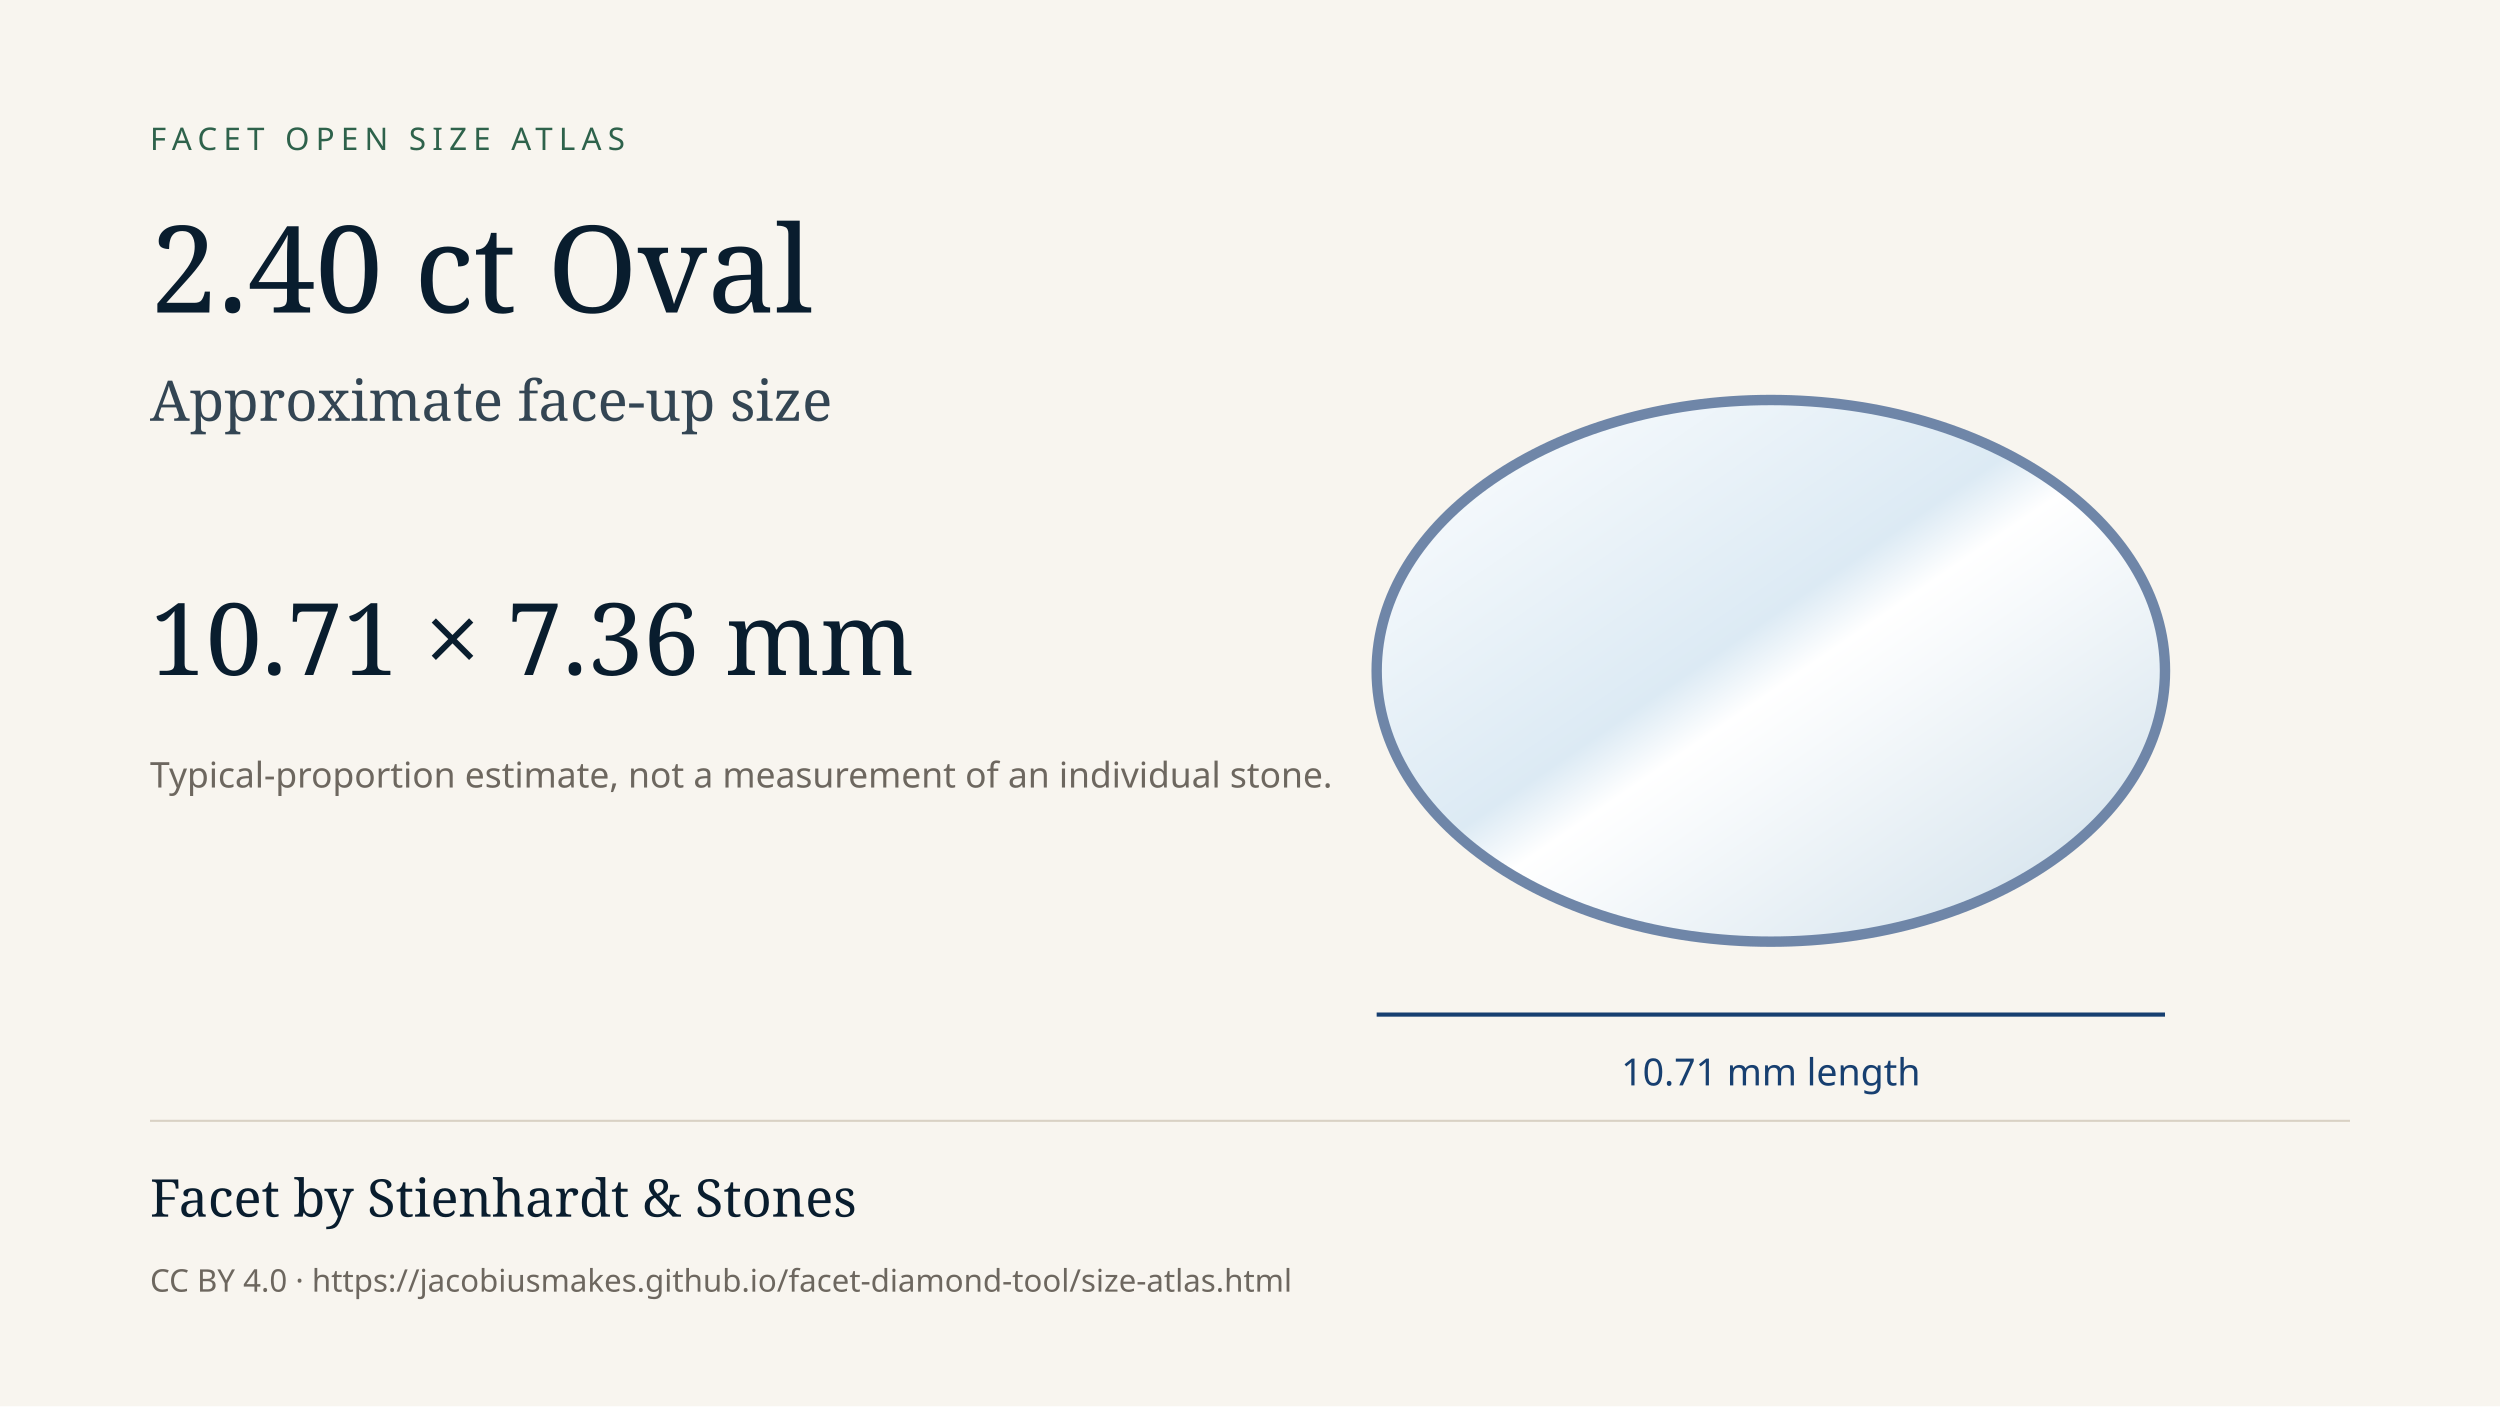
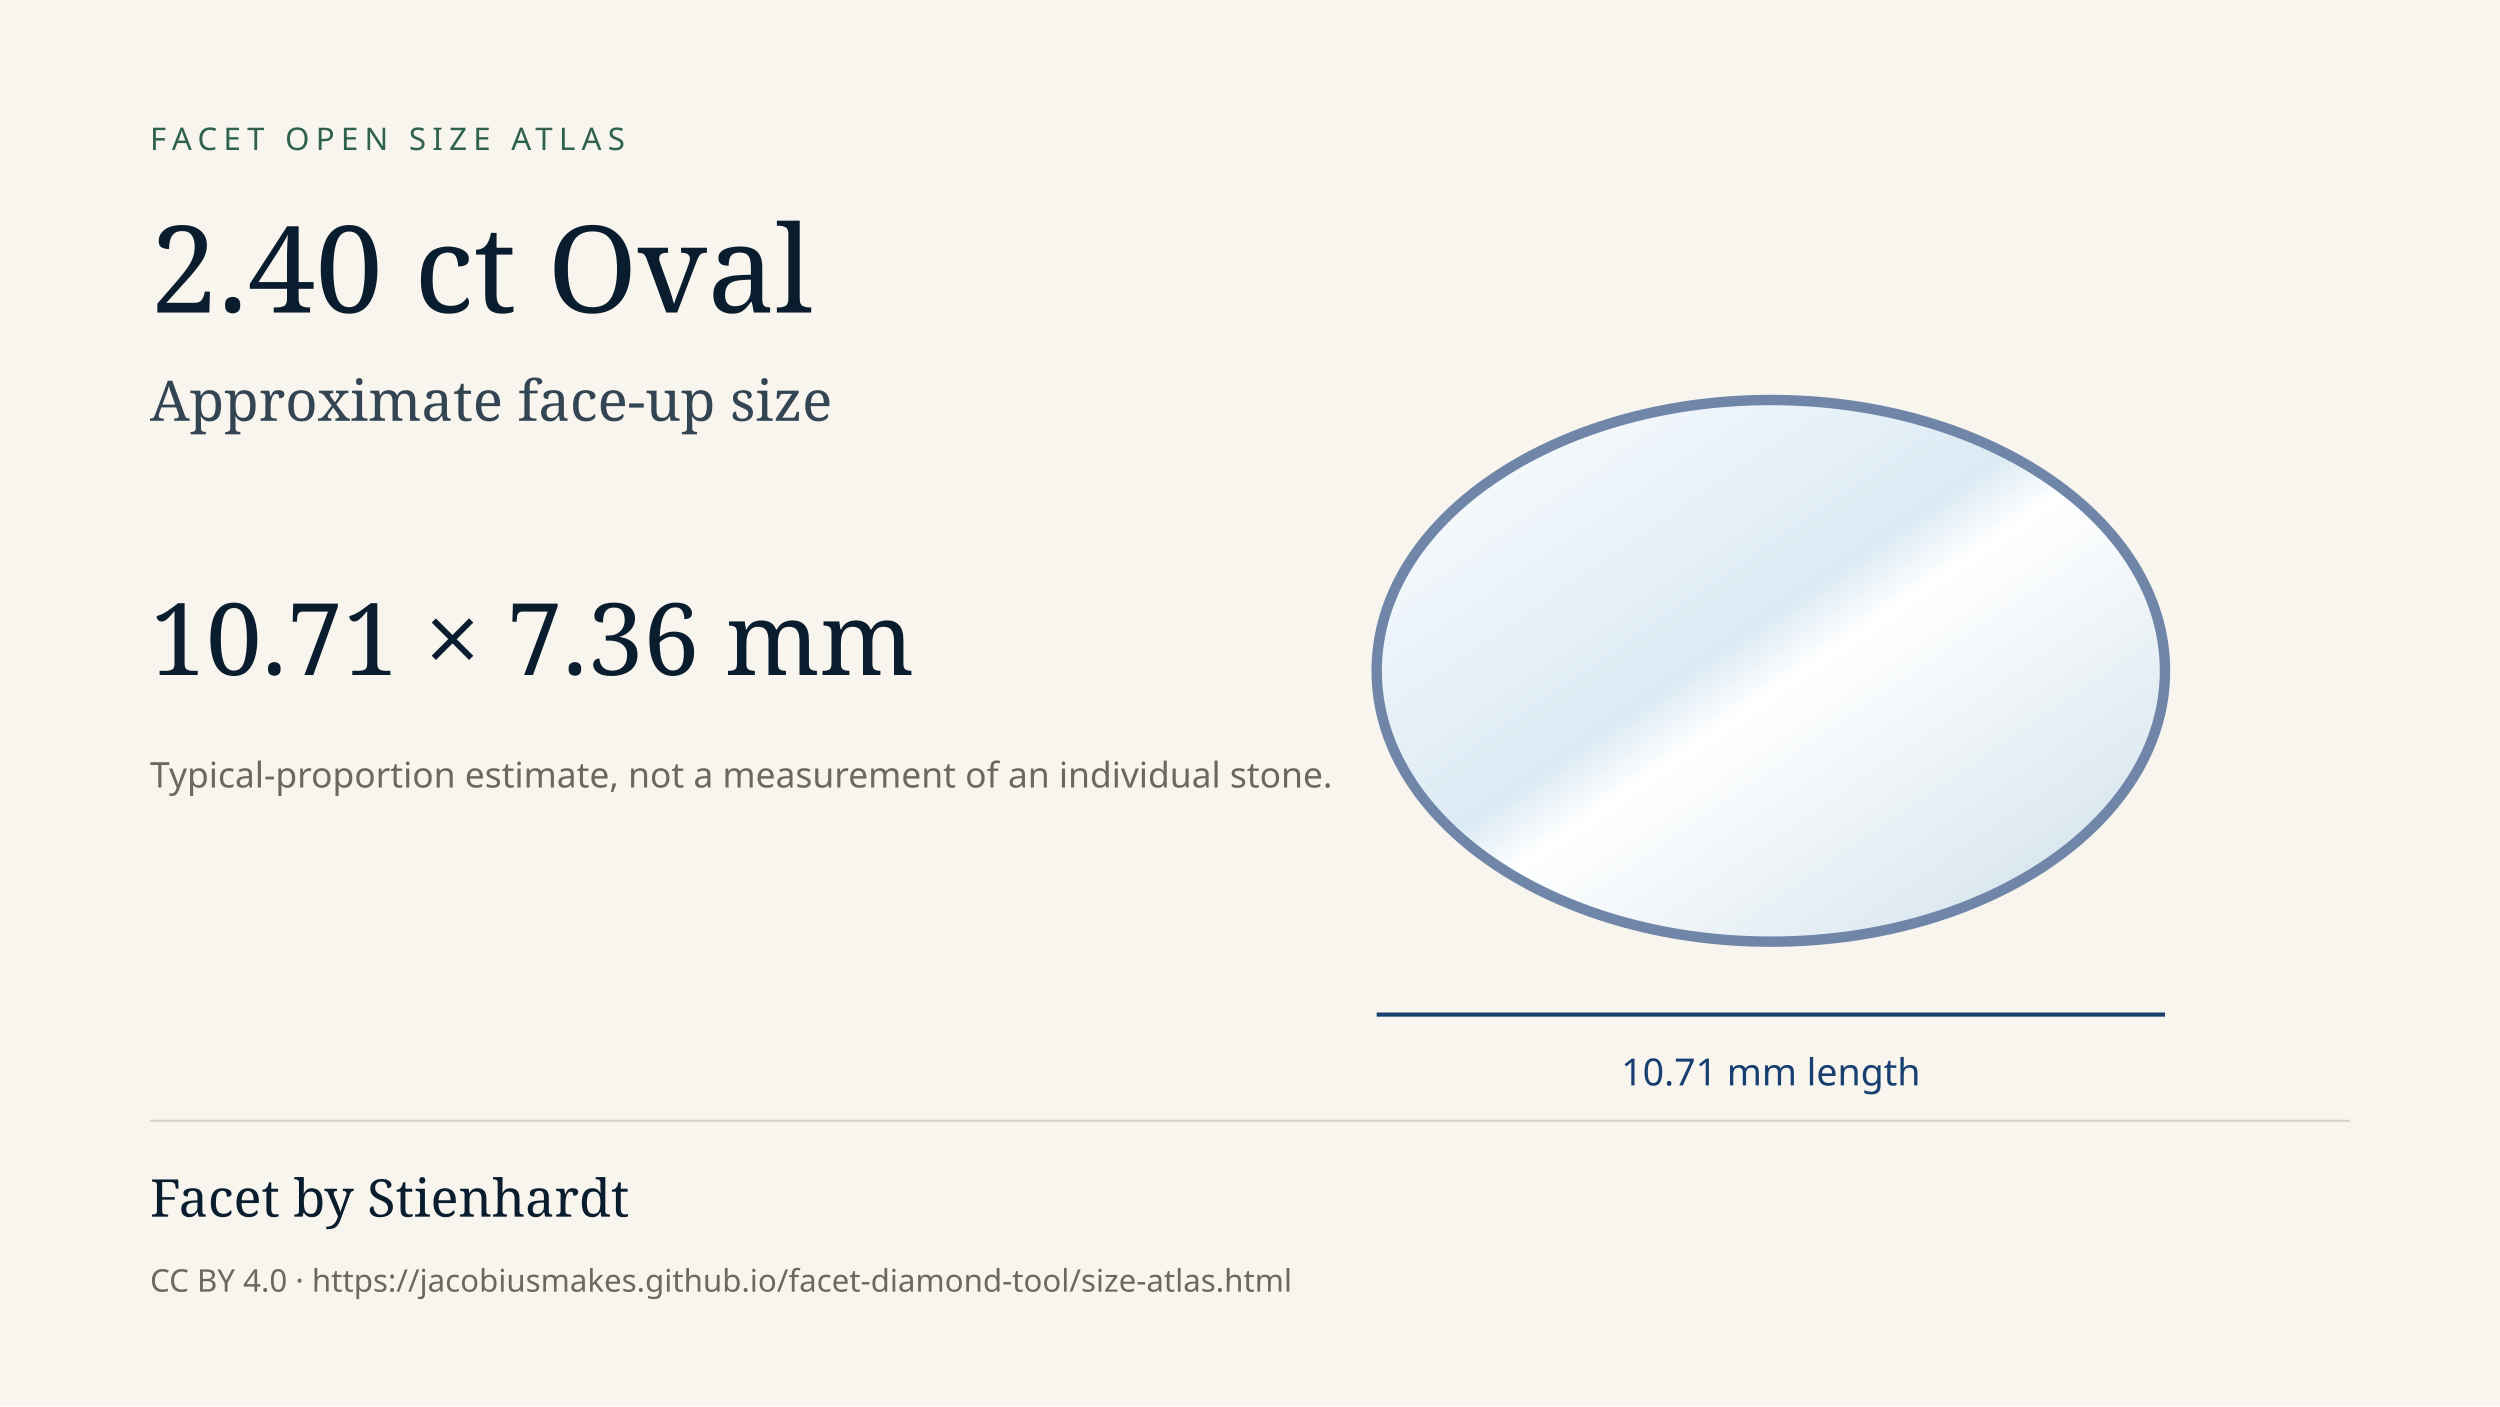
<svg xmlns="http://www.w3.org/2000/svg" width="1200" height="675" viewBox="0 0 1200 675" role="img" aria-labelledby="title description">
  <defs>
    <linearGradient id="paper" x1="0" y1="0" x2="1" y2="1">
      <stop stop-color="#fffdfa" />
      <stop offset="1" stop-color="#edf3f7" />
    </linearGradient>
    <linearGradient id="stone" x1="0" y1="0" x2="1" y2="1">
      <stop stop-color="#ffffff" />
      <stop offset="0.45" stop-color="#dceaf4" />
      <stop offset="0.52" stop-color="#ffffff" />
      <stop offset="1" stop-color="#cbdde9" />
    </linearGradient>
  </defs>
  <rect width="1200" height="675" fill="#f8f5ef" />
  <text x="72" y="72" fill="#2e624b" font-family="Verdana, sans-serif" font-size="15" letter-spacing="3">FACET OPEN SIZE ATLAS</text>
  <text x="72" y="150" fill="#091d2e" font-family="Georgia, serif" font-size="58">2.40 ct Oval</text>
  <text x="72" y="202" fill="#334553" font-family="Georgia, serif" font-size="27">Approximate face-up size</text>
  <g fill="url(#stone)" stroke="#6f86a8" stroke-width="5">
    <ellipse cx="850" cy="322" rx="189.2" ry="130.0" />
  </g>
  <line x1="660.8" y1="487.0" x2="1039.2" y2="487.0" stroke="#173f70" stroke-width="2" />
  <text x="850" y="521.0" fill="#173f70" text-anchor="middle" font-family="Verdana, sans-serif" font-size="18">10.71 mm length</text>
  <text x="72" y="324" fill="#091d2e" font-family="Georgia, serif" font-size="48">10.71 × 7.36 mm</text>
  <text x="72" y="378" fill="#6d675f" font-family="Verdana, sans-serif" font-size="17">Typical-proportion estimate, not a measurement of an individual stone.</text>
  <line x1="72" y1="538" x2="1128" y2="538" stroke="#d9d1c4" />
-   <text x="72" y="584" fill="#091d2e" font-family="Georgia, serif" font-size="25">Facet by Stienhardt &amp; Stones</text>
+   <text x="72" y="584" fill="#091d2e" font-family="Georgia, serif" font-size="25">Facet by Stienhardt</text>
  <text x="72" y="620" fill="#6d675f" font-family="Verdana, sans-serif" font-size="15">CC BY 4.0 · https://jacobiusmakes.github.io/facet-diamond-tool/size-atlas.html</text>
</svg>
